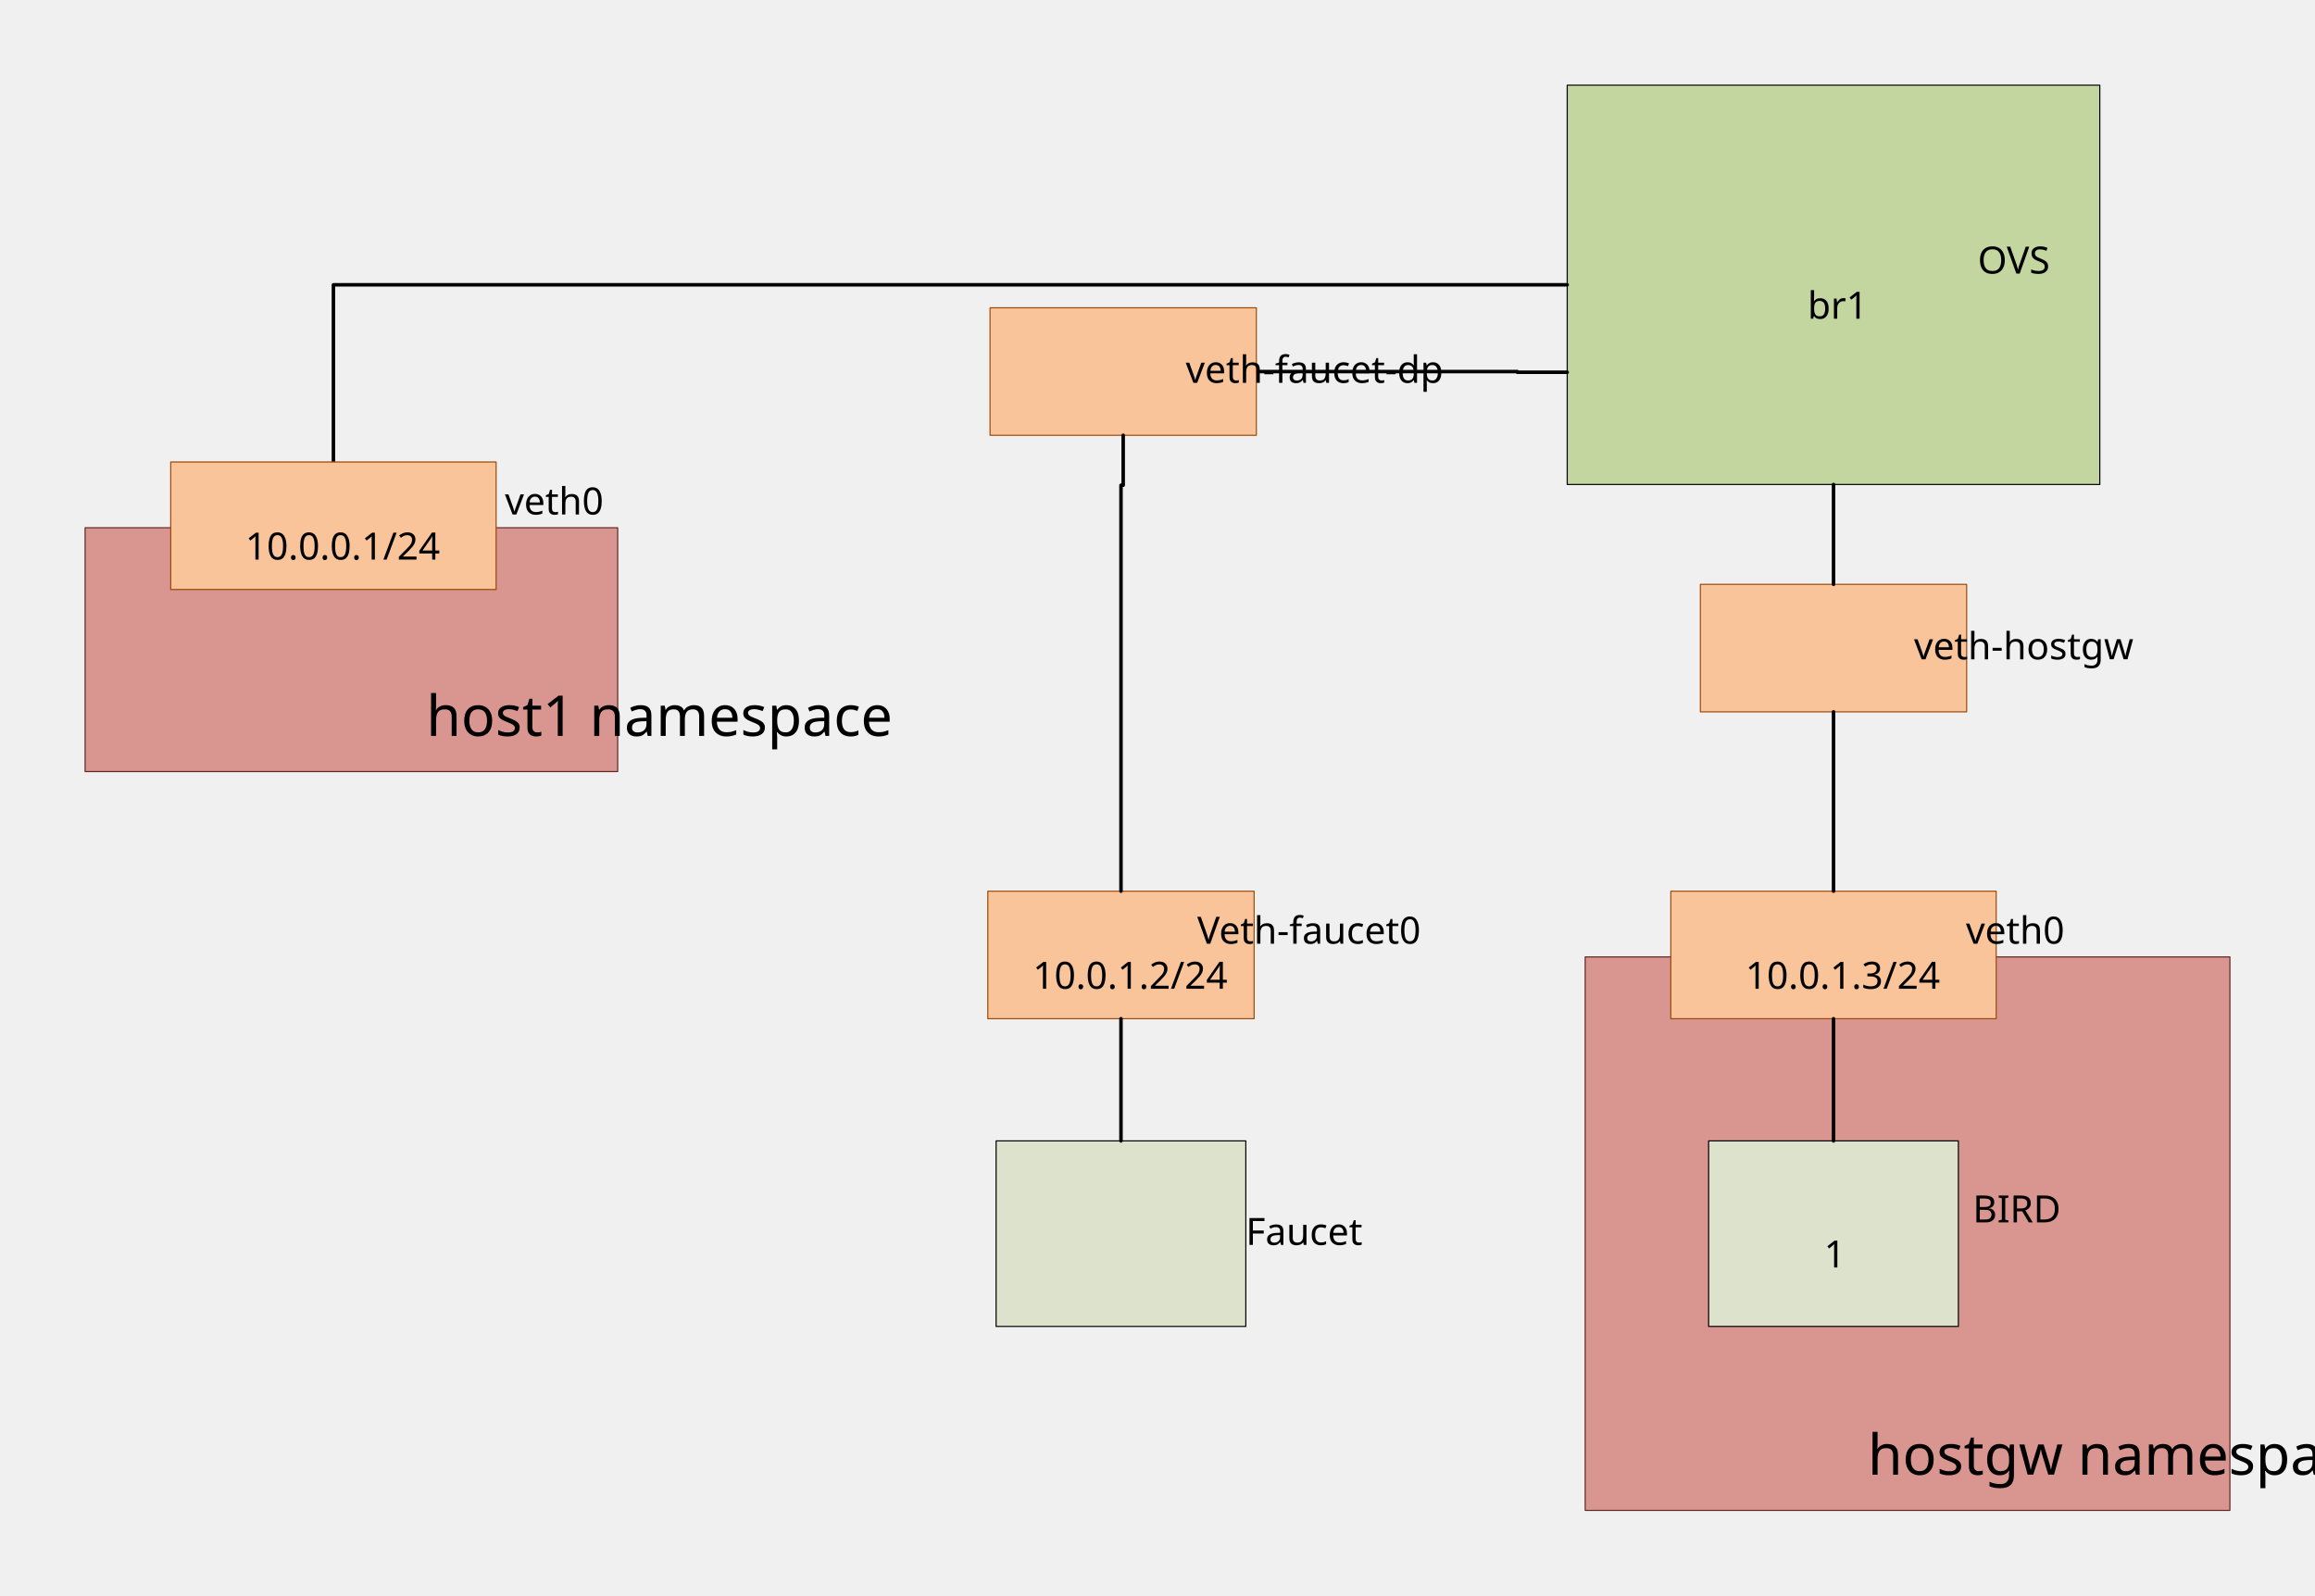
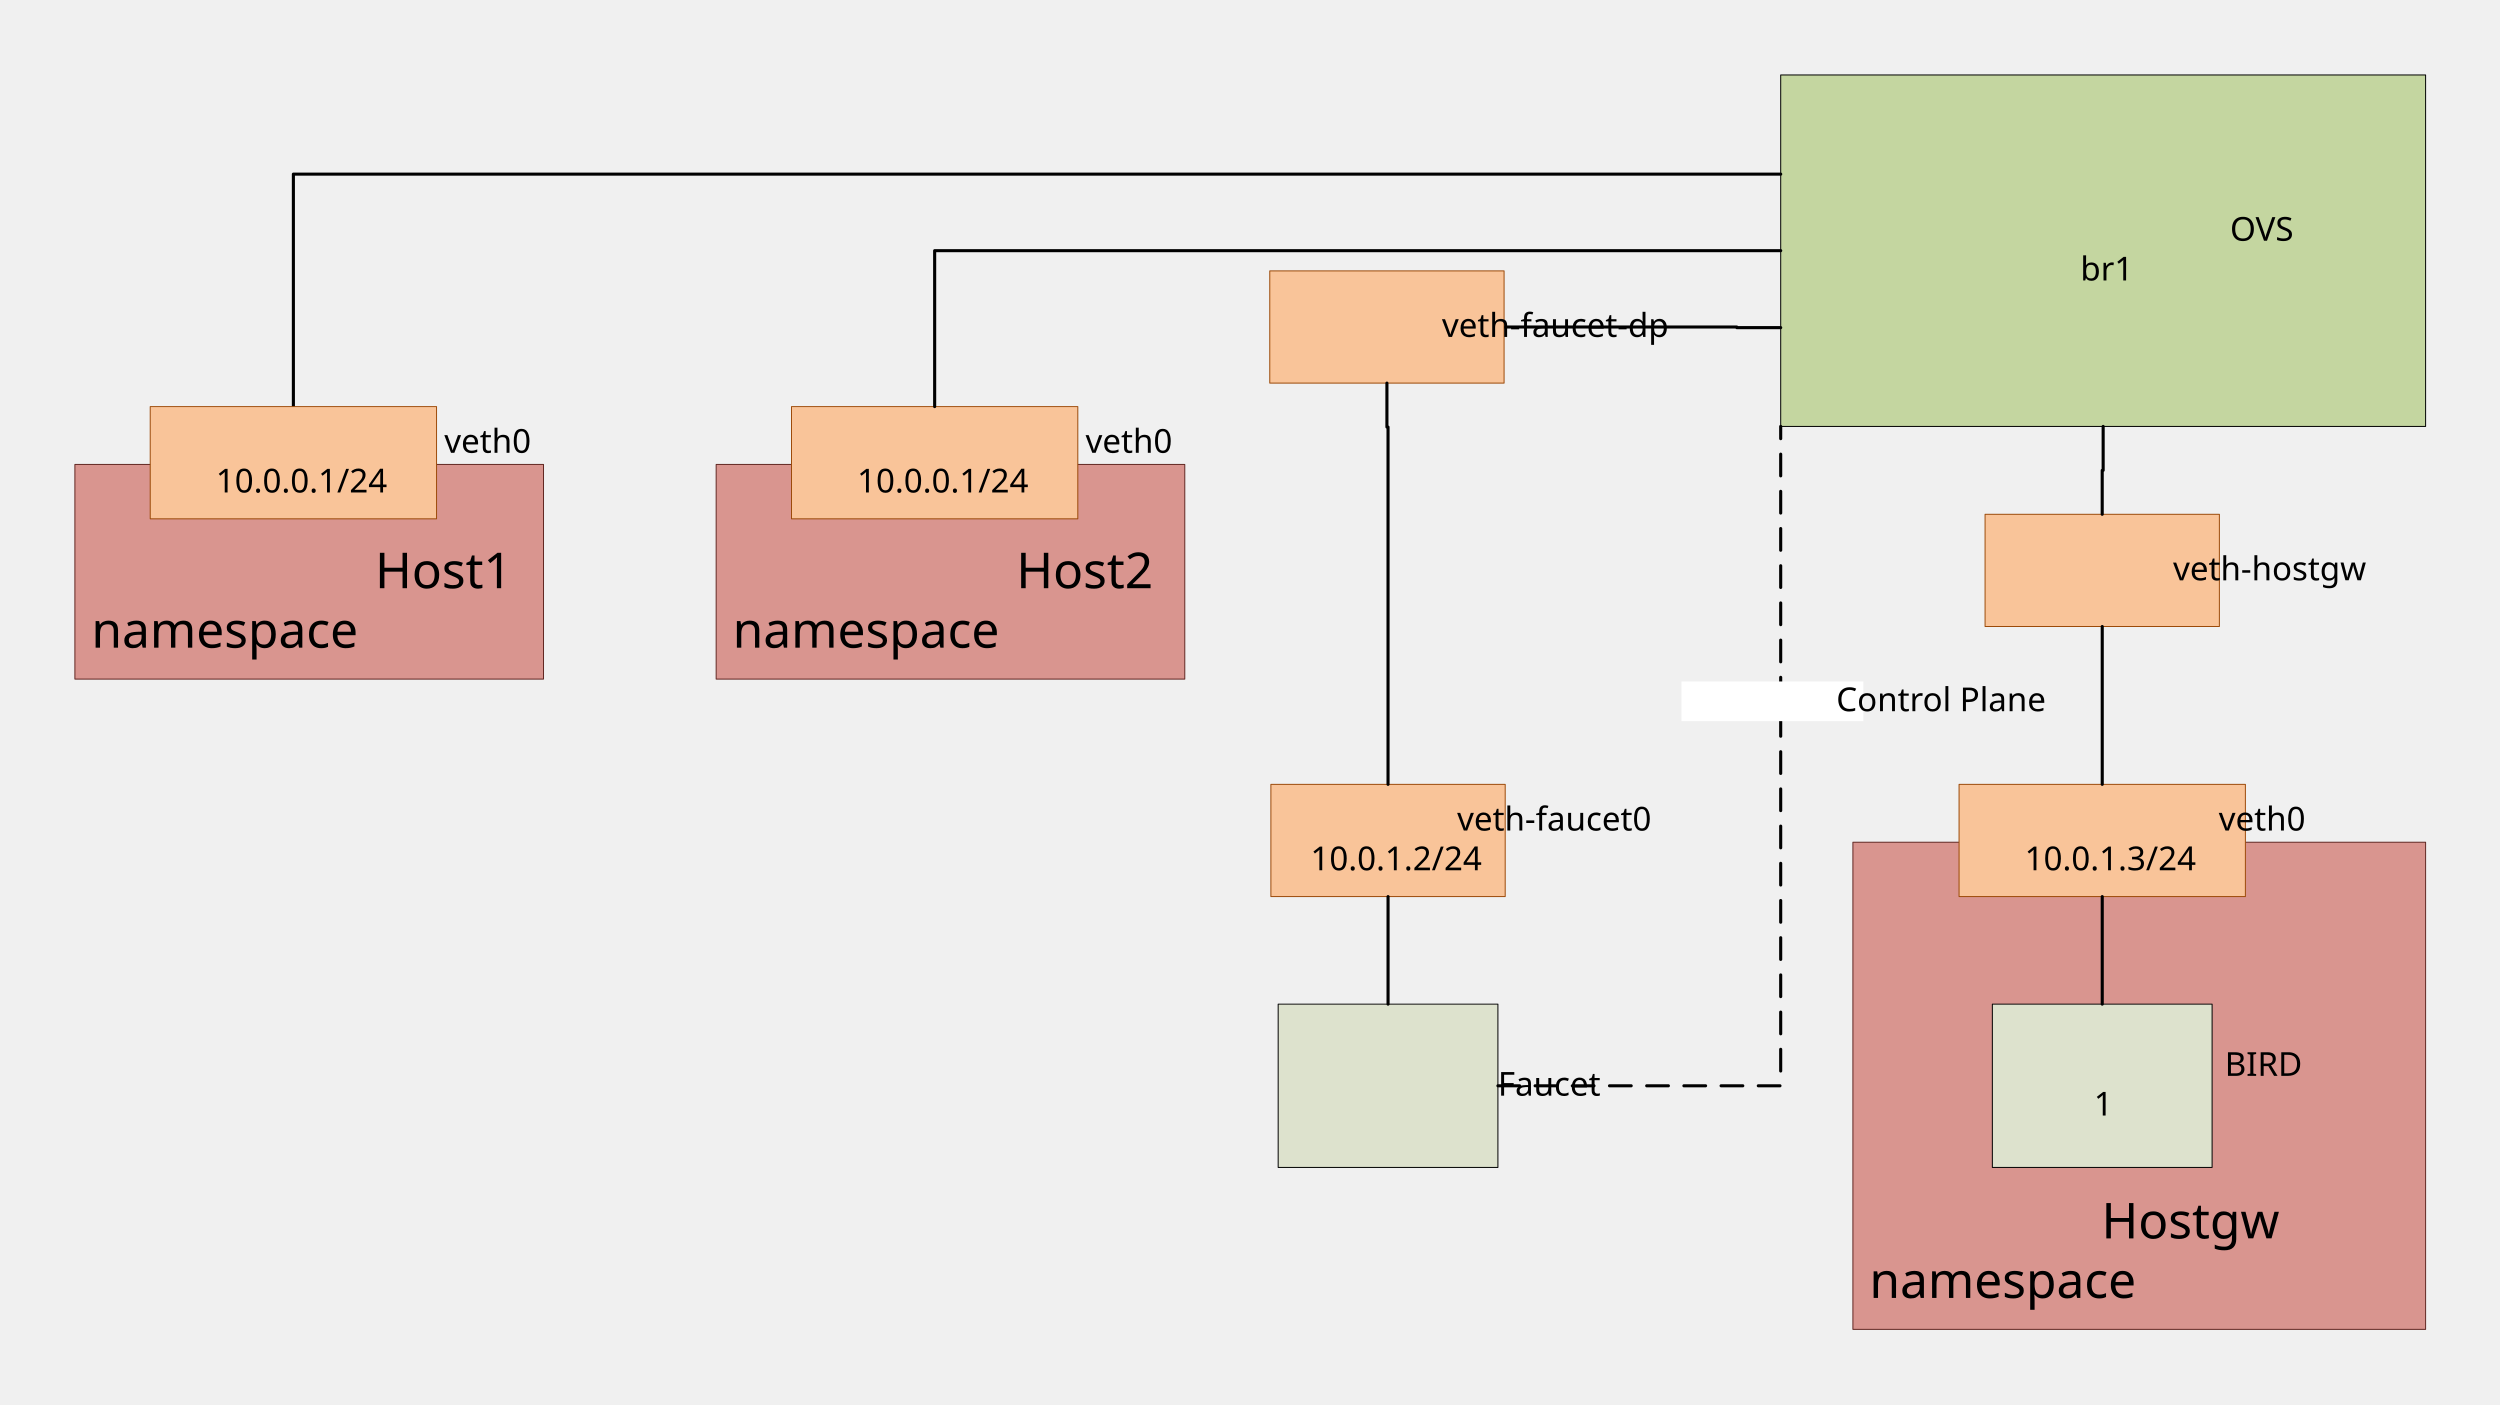
- <svg xmlns="http://www.w3.org/2000/svg" xmlns:ns1="http://schemas.microsoft.com/visio/2003/SVGExtensions/" width="6.845in" height="4.719in" viewBox="0 0 492.864 339.748" xml:space="preserve" color-interpolation-filters="sRGB" class="st9">
+ <svg xmlns="http://www.w3.org/2000/svg" xmlns:ns1="http://schemas.microsoft.com/visio/2003/SVGExtensions/" width="8.401in" height="4.719in" viewBox="0 0 604.892 339.748" xml:space="preserve" color-interpolation-filters="sRGB" class="st11">
  <ns1:documentProperties ns1:langID="1033" ns1:metric="true" ns1:viewMarkup="false">
    <ns1:userDefs>
      <ns1:ud ns1:nameU="msvNoAutoConnect" ns1:val="VT0(1):26" />
    </ns1:userDefs>
  </ns1:documentProperties>
  <style type="text/css">
	
		.st1 {fill:#d9958f;stroke:#612621;stroke-linecap:round;stroke-linejoin:round;stroke-width:0.24}
		.st2 {fill:#000000;font-family:Calibri;font-size:1em}
- 		.st3 {fill:#c4d6a0;stroke:#000000;stroke-linecap:round;stroke-linejoin:round;stroke-width:0.24}
- 		.st4 {fill:#000000;font-family:Calibri;font-size:0.667em}
- 		.st5 {font-size:1em}
+ 		.st3 {font-size:1em}
+ 		.st4 {fill:#c4d6a0;stroke:#000000;stroke-linecap:round;stroke-linejoin:round;stroke-width:0.24}
+ 		.st5 {fill:#000000;font-family:Calibri;font-size:0.667em}
		.st6 {fill:#f9c499;stroke:#9c4a09;stroke-linecap:round;stroke-linejoin:round;stroke-width:0.24}
		.st7 {stroke:#000000;stroke-linecap:round;stroke-linejoin:round;stroke-width:0.75}
		.st8 {fill:#dde2cd;stroke:#000000;stroke-linecap:round;stroke-linejoin:round;stroke-width:0.24}
- 		.st9 {fill:none;fill-rule:evenodd;font-size:12px;overflow:visible;stroke-linecap:square;stroke-miterlimit:3}
+ 		.st9 {stroke:#000000;stroke-dasharray:5.25,3.75;stroke-linecap:round;stroke-linejoin:round;stroke-width:0.75}
+ 		.st10 {fill:#ffffff;stroke:none;stroke-linecap:butt;stroke-width:7.2}
+ 		.st11 {fill:none;fill-rule:evenodd;font-size:12px;overflow:visible;stroke-linecap:square;stroke-miterlimit:3}
	
	</style>
  <g ns1:mID="14" ns1:index="7" ns1:groupContext="foregroundPage">
    <ns1:pageProperties ns1:drawingScale="0.0393701" ns1:pageScale="0.0393701" ns1:drawingUnits="24" ns1:shadowOffsetX="8.50394" ns1:shadowOffsetY="-8.50394" />
    <ns1:layer ns1:name="Connector" ns1:index="0" />
-     <g id="shape1-1" ns1:mID="1" ns1:groupContext="shape" transform="translate(337.488,-18.12)">
+     <g id="shape1-1" ns1:mID="1" ns1:groupContext="shape" transform="translate(448.322,-18.12)">
      <ns1:userDefs>
        <ns1:ud ns1:nameU="visVersion" ns1:val="VT0(15):26" />
      </ns1:userDefs>
      <ns1:textBlock ns1:margins="rect(4,4,4,4)" ns1:tabSpace="42.5197" ns1:verticalAlign="2" />
-       <ns1:textRect cx="68.628" cy="280.818" width="137.26" height="117.862" />
-       <rect x="0" y="221.887" width="137.257" height="117.862" class="st1" />
-       <text x="4" y="332.15" class="st2" ns1:langID="1033">
+       <ns1:textRect cx="69.285" cy="280.818" width="138.58" height="117.862" />
+       <rect x="0" y="221.887" width="138.57" height="117.862" class="st1" />
+       <text x="4" y="317.75" class="st2" ns1:langID="1033">
        <ns1:paragraph />
-         <ns1:tabList />hostgw namespace</text>
-     </g>
-     <g id="shape2-4" ns1:mID="2" ns1:groupContext="shape" transform="translate(333.661,-236.589)">
-       <ns1:userDefs>
-         <ns1:ud ns1:nameU="visVersion" ns1:val="VT0(15):26" />
-       </ns1:userDefs>
-       <ns1:textBlock ns1:margins="rect(4,4,4,4)" ns1:tabSpace="42.5197" />
-       <ns1:textRect cx="56.693" cy="297.229" width="113.39" height="85.039" />
-       <rect x="0" y="254.709" width="113.386" height="85.039" class="st3" />
-       <text x="49.94" y="294.83" class="st4" ns1:langID="1033">
+         <ns1:tabList />Hostgw<ns1:newlineChar />
+         <tspan x="4" dy="1.2em" class="st3">namespace</tspan>
+       </text>
+     </g>
+     <g id="shape2-5" ns1:mID="2" ns1:groupContext="shape" transform="translate(430.853,-236.589)">
+       <ns1:userDefs>
+         <ns1:ud ns1:nameU="visVersion" ns1:val="VT0(15):26" />
+       </ns1:userDefs>
+       <ns1:textBlock ns1:margins="rect(4,4,4,4)" ns1:tabSpace="42.5197" />
+       <ns1:textRect cx="78.02" cy="297.229" width="156.04" height="85.039" />
+       <rect x="0" y="254.709" width="156.039" height="85.039" class="st4" />
+       <text x="71.26" y="294.83" class="st5" ns1:langID="1033">
        <ns1:paragraph ns1:horizAlign="1" />
        <ns1:tabList />OVS<ns1:newlineChar />
-         <tspan x="51.17" dy="1.2em" class="st5">br</tspan>1</text>
-     </g>
-     <g id="shape4-8" ns1:mID="4" ns1:groupContext="shape" transform="translate(355.715,-122.828)">
+         <tspan x="72.5" dy="1.2em" class="st3">br</tspan>1</text>
+     </g>
+     <g id="shape4-9" ns1:mID="4" ns1:groupContext="shape" transform="translate(474.009,-122.828)">
      <ns1:userDefs>
        <ns1:ud ns1:nameU="visVersion" ns1:val="VT0(15):26" />
      </ns1:userDefs>
      <ns1:textBlock ns1:margins="rect(4,4,4,4)" ns1:tabSpace="42.5197" />
      <ns1:textRect cx="34.639" cy="326.172" width="69.28" height="27.153" />
      <rect x="0" y="312.596" width="69.277" height="27.153" class="st6" />
-       <text x="25.37" y="323.77" class="st4" ns1:langID="1033">
+       <text x="25.37" y="323.77" class="st5" ns1:langID="1033">
        <ns1:paragraph ns1:horizAlign="1" />
        <ns1:tabList />veth0<ns1:newlineChar />
-         <tspan x="15.87" dy="1.2em" class="st5">10</tspan>.0.1.3/24</text>
-     </g>
-     <g id="shape5-12" ns1:mID="5" ns1:groupContext="shape" transform="translate(362.007,-188.176)">
+         <tspan x="15.87" dy="1.2em" class="st3">10</tspan>.0.1.3/24</text>
+     </g>
+     <g id="shape5-13" ns1:mID="5" ns1:groupContext="shape" transform="translate(480.301,-188.176)">
      <ns1:userDefs>
        <ns1:ud ns1:nameU="visVersion" ns1:val="VT0(15):26" />
      </ns1:userDefs>
      <ns1:textBlock ns1:margins="rect(4,4,4,4)" ns1:tabSpace="42.5197" />
      <ns1:textRect cx="28.346" cy="326.172" width="56.7" height="27.153" />
      <rect x="0" y="312.596" width="56.693" height="27.153" class="st6" />
-       <text x="8.03" y="328.57" class="st4" ns1:langID="1033">
+       <text x="8.03" y="328.57" class="st5" ns1:langID="1033">
        <ns1:paragraph ns1:horizAlign="1" />
        <ns1:tabList />veth-hostgw</text>
    </g>
-     <g id="shape6-15" ns1:mID="6" ns1:groupContext="shape" ns1:layerMember="0" transform="translate(383.267,-188.176)">
+     <g id="shape6-16" ns1:mID="6" ns1:groupContext="shape" ns1:layerMember="0" transform="translate(501.561,-188.176)">
      <path d="M7.09 339.75 L7.09 377.94" class="st7" />
    </g>
-     <g id="shape7-18" ns1:mID="7" ns1:groupContext="shape" ns1:layerMember="0" transform="translate(383.267,-215.329)">
-       <path d="M7.09 339.75 L7.09 318.49" class="st7" />
-     </g>
-     <g id="shape48-21" ns1:mID="48" ns1:groupContext="shape" transform="translate(363.769,-57.2951)">
+     <g id="shape7-19" ns1:mID="7" ns1:groupContext="shape" ns1:layerMember="0" transform="translate(501.673,-215.329)">
+       <path d="M6.97 339.75 L6.97 329.12 L7.2 329.12 L7.2 318.49" class="st7" />
+     </g>
+     <g id="shape48-22" ns1:mID="48" ns1:groupContext="shape" transform="translate(482.063,-57.2951)">
      <ns1:userDefs>
        <ns1:ud ns1:nameU="visVersion" ns1:val="VT0(15):26" />
      </ns1:userDefs>
      <ns1:textBlock ns1:margins="rect(4,4,4,4)" ns1:tabSpace="42.5197" />
      <ns1:textRect cx="26.585" cy="319.993" width="53.17" height="39.511" />
      <rect x="0" y="300.237" width="53.169" height="39.511" class="st8" />
-       <text x="18.77" y="317.59" class="st4" ns1:langID="1033">
+       <text x="18.77" y="317.59" class="st5" ns1:langID="1033">
        <ns1:paragraph ns1:horizAlign="1" />
        <ns1:tabList />BIRD<ns1:newlineChar />
-         <tspan x="24.56" dy="1.2em" class="st5">1</tspan>
+         <tspan x="24.56" dy="1.2em" class="st3">1</tspan>
      </text>
    </g>
-     <g id="shape50-25" ns1:mID="50" ns1:groupContext="shape" ns1:layerMember="0" transform="translate(383.267,-96.8065)">
+     <g id="shape50-26" ns1:mID="50" ns1:groupContext="shape" ns1:layerMember="0" transform="translate(501.561,-96.8065)">
      <path d="M7.09 339.75 L7.09 313.73" class="st7" />
    </g>
-     <g id="shape55-28" ns1:mID="55" ns1:groupContext="shape" ns1:layerMember="0" transform="translate(70.9861,-241.385)">
-       <path d="M0 339.75 L0 302.02 L262.67 302.02" class="st7" />
-     </g>
-     <g id="group56-31" transform="translate(18.12,-175.454)" ns1:mID="56" ns1:groupContext="group">
-       <g id="shape51-32" ns1:mID="51" ns1:groupContext="shape">
+     <g id="shape55-29" ns1:mID="55" ns1:groupContext="shape" ns1:layerMember="0" transform="translate(70.9861,-241.385)">
+       <path d="M0 339.75 L0 283.5 L359.87 283.5" class="st7" />
+     </g>
+     <g id="group56-32" transform="translate(18.12,-175.454)" ns1:mID="56" ns1:groupContext="group">
+       <g id="shape51-33" ns1:mID="51" ns1:groupContext="shape">
        <ns1:userDefs>
          <ns1:ud ns1:nameU="visVersion" ns1:val="VT0(15):26" />
        </ns1:userDefs>
        <ns1:textBlock ns1:margins="rect(4,4,4,4)" ns1:tabSpace="42.5197" ns1:verticalAlign="2" />
        <ns1:textRect cx="56.693" cy="313.783" width="113.39" height="51.931" />
        <rect x="0" y="287.818" width="113.386" height="51.931" class="st1" />
-         <text x="4" y="332.15" class="st2" ns1:langID="1033">
+         <text x="4" y="317.75" class="st2" ns1:langID="1033">
          <ns1:paragraph />
-           <ns1:tabList />host1 namespace</text>
-       </g>
-       <g id="shape52-35" ns1:mID="52" ns1:groupContext="shape" transform="translate(18.2275,-38.7777)">
+           <ns1:tabList />Host1<ns1:newlineChar />
+           <tspan x="4" dy="1.2em" class="st3">namespace</tspan>
+         </text>
+       </g>
+       <g id="shape52-37" ns1:mID="52" ns1:groupContext="shape" transform="translate(18.2275,-38.7777)">
        <ns1:userDefs>
          <ns1:ud ns1:nameU="visVersion" ns1:val="VT0(15):26" />
        </ns1:userDefs>
        <ns1:textBlock ns1:margins="rect(4,4,4,4)" ns1:tabSpace="42.5197" />
        <ns1:textRect cx="34.639" cy="326.172" width="69.28" height="27.153" />
        <rect x="0" y="312.596" width="69.277" height="27.153" class="st6" />
-         <text x="25.37" y="323.77" class="st4" ns1:langID="1033">
+         <text x="25.37" y="323.77" class="st5" ns1:langID="1033">
          <ns1:paragraph ns1:horizAlign="1" />
          <ns1:tabList />veth0<ns1:newlineChar />
-           <tspan x="15.87" dy="1.2em" class="st5">10</tspan>.0.0.1/24</text>
-       </g>
-     </g>
-     <g id="shape57-39" ns1:mID="57" ns1:groupContext="shape" transform="translate(212.069,-57.2951)">
+           <tspan x="15.87" dy="1.2em" class="st3">10</tspan>.0.0.1/24</text>
+       </g>
+     </g>
+     <g id="shape57-41" ns1:mID="57" ns1:groupContext="shape" transform="translate(309.261,-57.2951)">
      <ns1:userDefs>
        <ns1:ud ns1:nameU="visVersion" ns1:val="VT0(15):26" />
      </ns1:userDefs>
      <ns1:textBlock ns1:margins="rect(4,4,4,4)" ns1:tabSpace="42.5197" />
      <ns1:textRect cx="26.585" cy="319.993" width="53.17" height="39.511" />
      <rect x="0" y="300.237" width="53.169" height="39.511" class="st8" />
-       <text x="15.71" y="322.39" class="st4" ns1:langID="1033">
+       <text x="15.71" y="322.39" class="st5" ns1:langID="1033">
        <ns1:paragraph ns1:horizAlign="1" />
        <ns1:tabList />Faucet</text>
    </g>
-     <g id="shape59-42" ns1:mID="59" ns1:groupContext="shape" ns1:layerMember="0" transform="translate(333.661,-253.482)">
-       <path d="M0 332.74 L-10.63 332.74 L-10.63 332.59 L-66.18 332.59" class="st7" />
-     </g>
-     <g id="shape60-45" ns1:mID="60" ns1:groupContext="shape" transform="translate(210.784,-247.067)">
+     <g id="shape59-44" ns1:mID="59" ns1:groupContext="shape" ns1:layerMember="0" transform="translate(430.853,-253.482)">
+       <path d="M0 332.74 L-10.63 332.74 L-10.63 332.59 L-66.93 332.59" class="st7" />
+     </g>
+     <g id="shape60-47" ns1:mID="60" ns1:groupContext="shape" transform="translate(307.229,-247.067)">
      <ns1:userDefs>
        <ns1:ud ns1:nameU="visVersion" ns1:val="VT0(15):26" />
      </ns1:userDefs>
      <ns1:textBlock ns1:margins="rect(4,4,4,4)" ns1:tabSpace="42.5197" />
      <ns1:textRect cx="28.346" cy="326.172" width="56.7" height="27.153" />
      <rect x="0" y="312.596" width="56.693" height="27.153" class="st6" />
-       <text x="4.2" y="328.57" class="st4" ns1:langID="1033">
+       <text x="4.2" y="328.57" class="st5" ns1:langID="1033">
        <ns1:paragraph ns1:horizAlign="1" />
        <ns1:tabList />veth-faucet-dp</text>
    </g>
-     <g id="shape61-48" ns1:mID="61" ns1:groupContext="shape" transform="translate(210.308,-122.828)">
+     <g id="shape61-50" ns1:mID="61" ns1:groupContext="shape" transform="translate(307.499,-122.828)">
      <ns1:userDefs>
        <ns1:ud ns1:nameU="visVersion" ns1:val="VT0(15):26" />
      </ns1:userDefs>
      <ns1:textBlock ns1:margins="rect(4,4,4,4)" ns1:tabSpace="42.5197" />
      <ns1:textRect cx="28.346" cy="326.172" width="56.7" height="27.153" />
      <rect x="0" y="312.596" width="56.693" height="27.153" class="st6" />
-       <text x="7.13" y="323.77" class="st4" ns1:langID="1033">
-         <ns1:paragraph ns1:horizAlign="1" />
-         <ns1:tabList />Veth-faucet0<ns1:newlineChar />
-         <tspan x="9.58" dy="1.2em" class="st5">10</tspan>.0.1.2/24</text>
-     </g>
-     <g id="shape64-52" ns1:mID="64" ns1:groupContext="shape" ns1:layerMember="0" transform="translate(245.979,-247.067)">
-       <path d="M-6.85 339.75 L-6.85 350.38 L-7.32 350.38 L-7.32 436.83" class="st7" />
-     </g>
-     <g id="shape65-55" ns1:mID="65" ns1:groupContext="shape" ns1:layerMember="0" transform="translate(231.567,-122.828)">
+       <text x="7.6" y="323.77" class="st5" ns1:langID="1033">
+         <ns1:paragraph ns1:horizAlign="1" />
+         <ns1:tabList />veth-faucet0<ns1:newlineChar />
+         <tspan x="9.58" dy="1.2em" class="st3">10</tspan>.0.1.2/24</text>
+     </g>
+     <g id="shape64-54" ns1:mID="64" ns1:groupContext="shape" ns1:layerMember="0" transform="translate(328.624,-247.067)">
+       <path d="M6.95 339.75 L6.95 350.38 L7.22 350.38 L7.22 436.83" class="st7" />
+     </g>
+     <g id="shape65-57" ns1:mID="65" ns1:groupContext="shape" ns1:layerMember="0" transform="translate(328.759,-122.828)">
      <path d="M7.09 339.75 L7.09 365.77" class="st7" />
+     </g>
+     <g id="group66-60" transform="translate(173.28,-175.454)" ns1:mID="66" ns1:groupContext="group">
+       <g id="shape67-61" ns1:mID="67" ns1:groupContext="shape">
+         <ns1:userDefs>
+           <ns1:ud ns1:nameU="visVersion" ns1:val="VT0(15):26" />
+         </ns1:userDefs>
+         <ns1:textBlock ns1:margins="rect(4,4,4,4)" ns1:tabSpace="42.5197" ns1:verticalAlign="2" />
+         <ns1:textRect cx="56.693" cy="313.783" width="113.39" height="51.931" />
+         <rect x="0" y="287.818" width="113.386" height="51.931" class="st1" />
+         <text x="4" y="317.75" class="st2" ns1:langID="1033">
+           <ns1:paragraph />
+           <ns1:tabList />Host2<ns1:newlineChar />
+           <tspan x="4" dy="1.2em" class="st3">namespace</tspan>
+         </text>
+       </g>
+       <g id="shape68-65" ns1:mID="68" ns1:groupContext="shape" transform="translate(18.2275,-38.7777)">
+         <ns1:userDefs>
+           <ns1:ud ns1:nameU="visVersion" ns1:val="VT0(15):26" />
+         </ns1:userDefs>
+         <ns1:textBlock ns1:margins="rect(4,4,4,4)" ns1:tabSpace="42.5197" />
+         <ns1:textRect cx="34.639" cy="326.172" width="69.28" height="27.153" />
+         <rect x="0" y="312.596" width="69.277" height="27.153" class="st6" />
+         <text x="25.37" y="323.77" class="st5" ns1:langID="1033">
+           <ns1:paragraph ns1:horizAlign="1" />
+           <ns1:tabList />veth0<ns1:newlineChar />
+           <tspan x="15.87" dy="1.2em" class="st3">10</tspan>.0.0.1/24</text>
+       </g>
+     </g>
+     <g id="shape69-69" ns1:mID="69" ns1:groupContext="shape" ns1:layerMember="0" transform="translate(226.146,-241.385)">
+       <path d="M0 339.75 L0 302.02 L204.71 302.02" class="st7" />
+     </g>
+     <g id="shape70-72" ns1:mID="70" ns1:groupContext="shape" ns1:layerMember="0" transform="translate(362.43,-77.0508)">
+       <ns1:textBlock ns1:margins="rect(4,4,4,4)" ns1:tabSpace="42.5197" />
+       <ns1:textRect cx="66.415" cy="246.721" width="53.82" height="17.604" />
+       <path d="M0 339.75 L68.42 339.75 L68.42 180.21" class="st9" />
+       <rect ns1:rectContext="textBkgnd" x="44.413" y="241.921" width="44.004" height="9.6" class="st10" />
+       <text x="44.41" y="249.12" class="st5" ns1:langID="1033">
+         <ns1:paragraph ns1:horizAlign="1" />
+         <ns1:tabList />Control Plane</text>
    </g>
  </g>
</svg>
